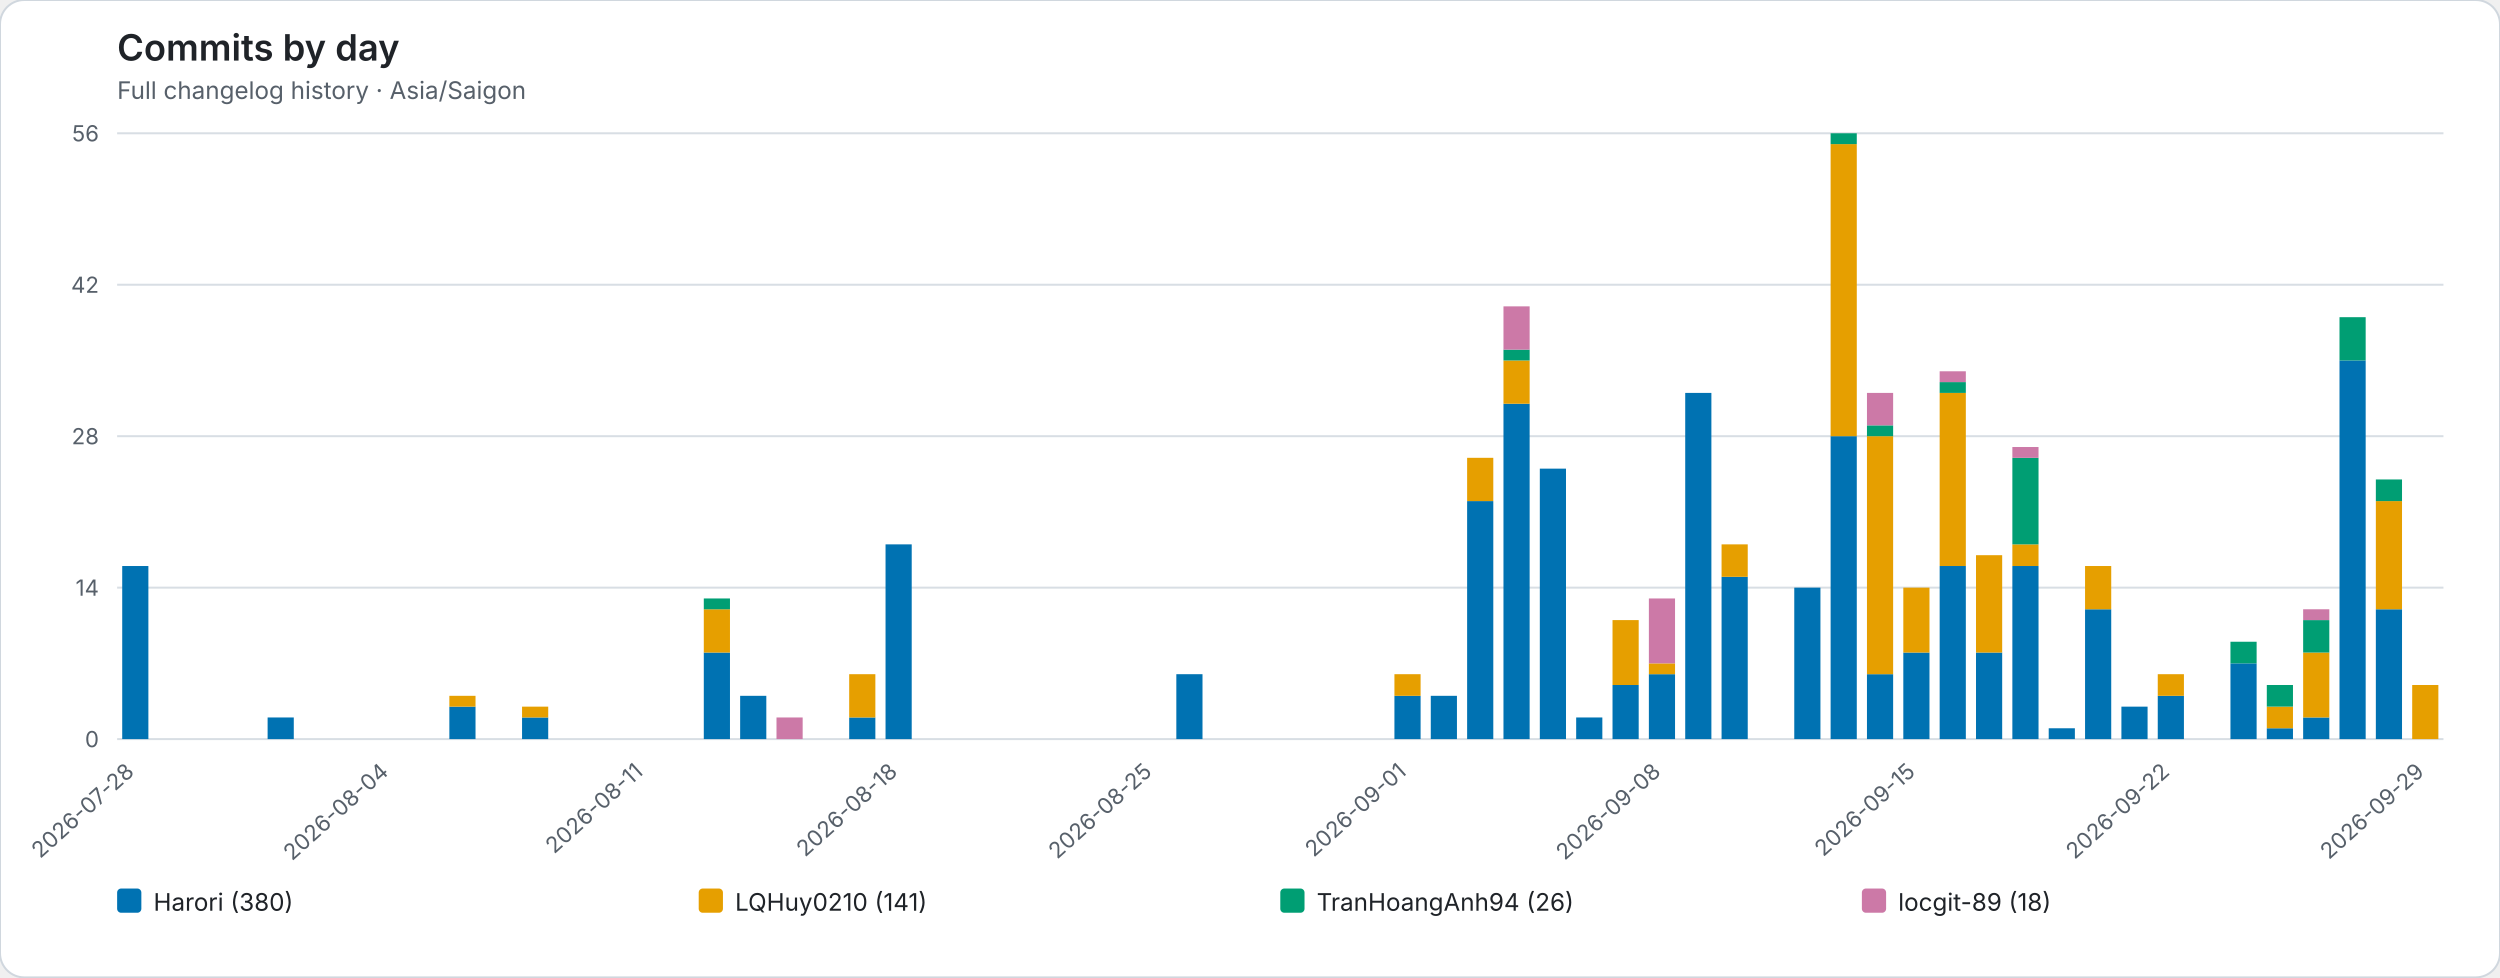
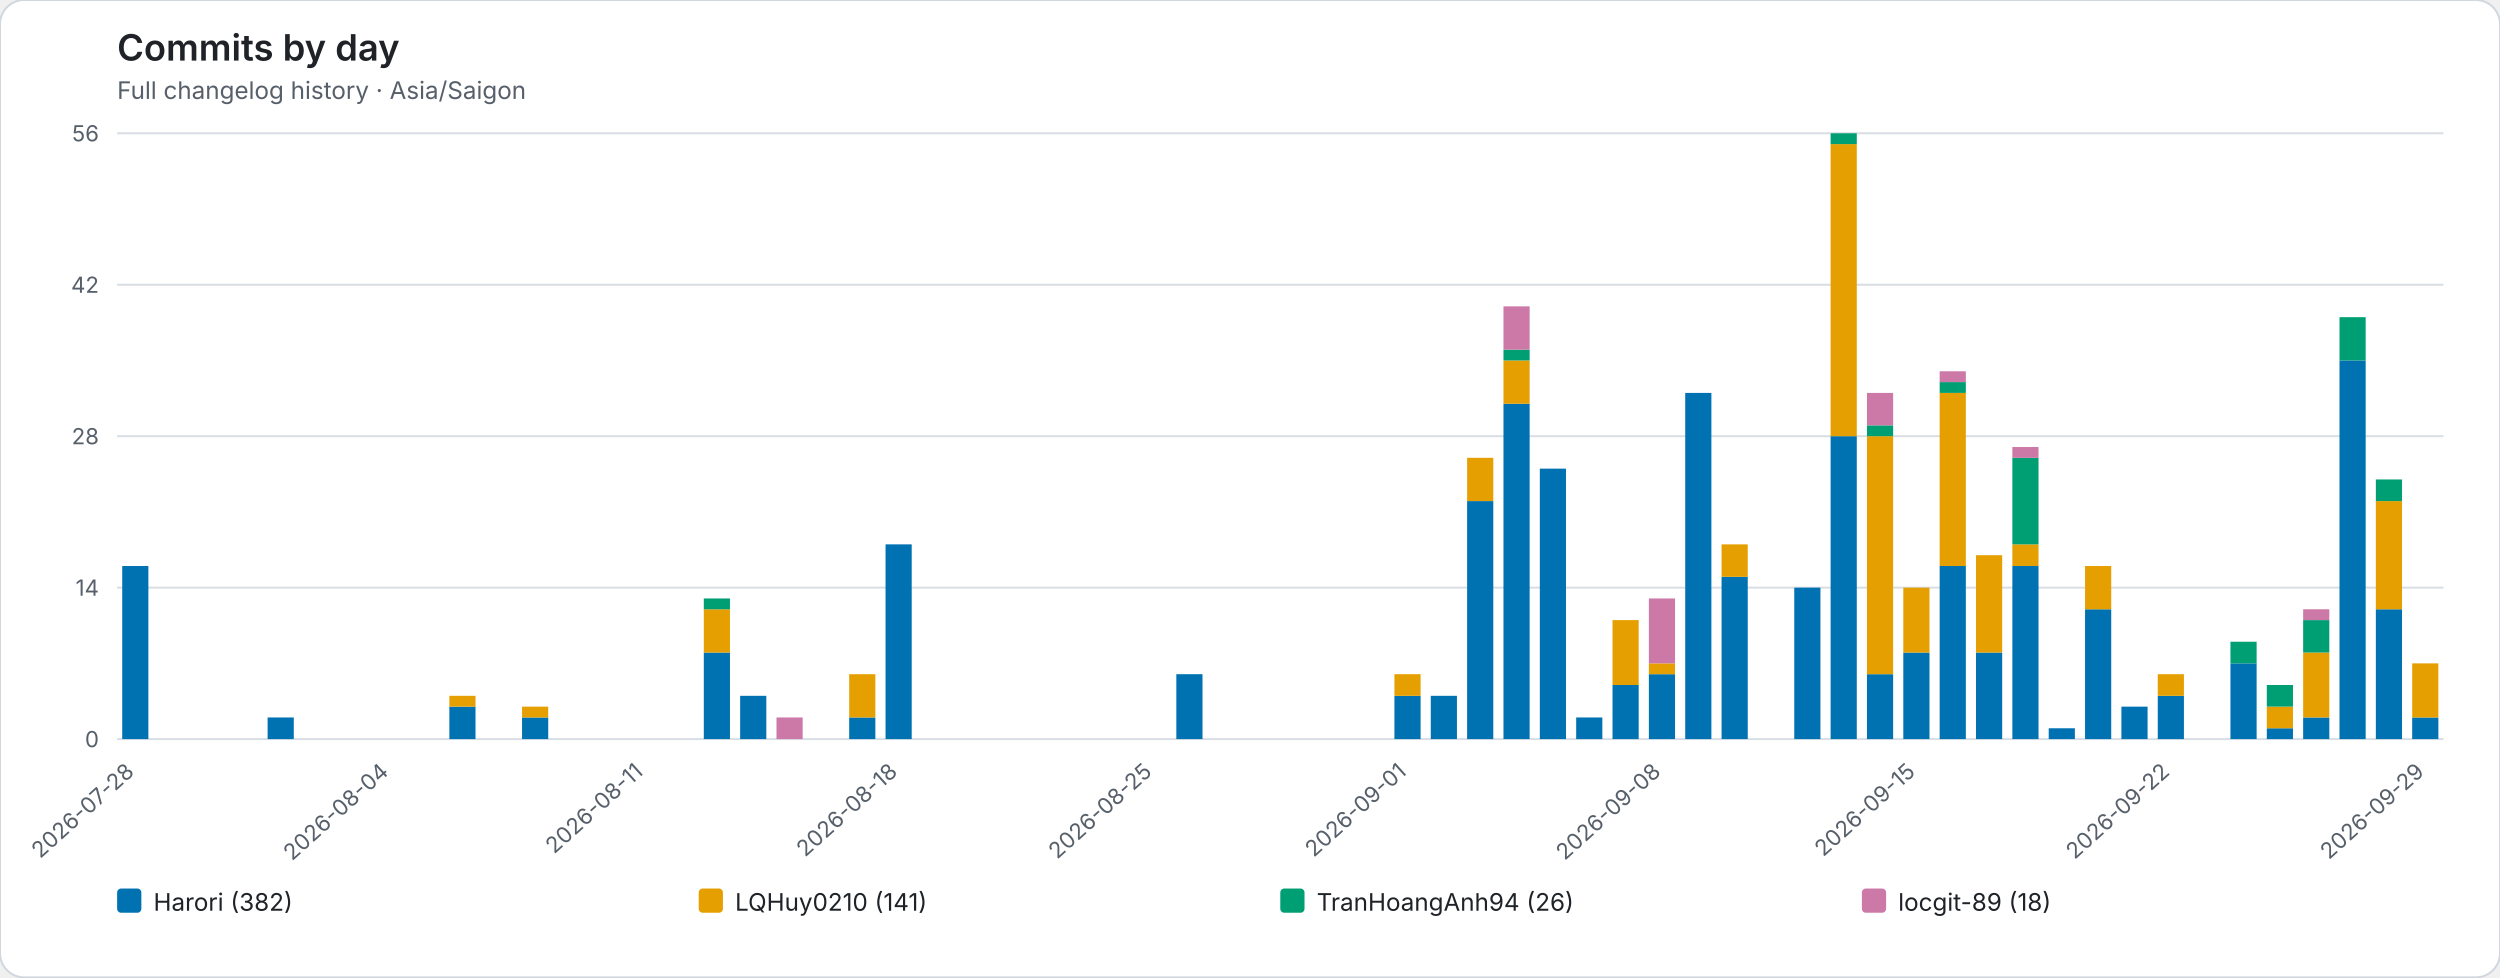
<svg xmlns="http://www.w3.org/2000/svg" role="img" viewBox="0 0 1238 484">
  <rect width="1238" height="484" rx="12" fill="#ffffff" stroke="#d0d7de" />
  <style>text{font-family:system-ui,-apple-system,BlinkMacSystemFont,"Segoe UI",sans-serif}.axis{fill:#57606a;font-size:11px}.heading{fill:#1f2328;font-size:18px;font-weight:600}.subheading{fill:#57606a;font-size:12px}.grid{stroke:#d8dee4;stroke-width:1}.legend{fill:#1f2328;font-size:12px}</style>
  <text class="heading" x="58" y="30">Commits by day</text>
  <text class="subheading" x="58" y="49">Full changelog history · Asia/Saigon</text>
  <line class="grid" x1="58" y1="366.00" x2="1210" y2="366.00" />
  <text class="axis" x="49" y="370.00" text-anchor="end">0</text>
  <line class="grid" x1="58" y1="291.00" x2="1210" y2="291.00" />
  <text class="axis" x="49" y="295.00" text-anchor="end">14</text>
  <line class="grid" x1="58" y1="216.00" x2="1210" y2="216.00" />
  <text class="axis" x="49" y="220.00" text-anchor="end">28</text>
  <line class="grid" x1="58" y1="141.00" x2="1210" y2="141.00" />
  <text class="axis" x="49" y="145.00" text-anchor="end">42</text>
  <line class="grid" x1="58" y1="66.00" x2="1210" y2="66.00" />
  <text class="axis" x="49" y="70.00" text-anchor="end">56</text>
  <g data-date="2026-07-28">
    <rect x="60.52" y="280.29" width="12.96" height="85.71" fill="#0072B2" />
  </g>
  <text class="axis" x="67.00" y="383" text-anchor="end" transform="rotate(-42 67.00 383)">2026-07-28</text>
  <g data-date="2026-07-29">
  </g>
  <g data-date="2026-07-30">
  </g>
  <g data-date="2026-07-31">
  </g>
  <g data-date="2026-08-01">
    <rect x="132.52" y="355.29" width="12.96" height="10.71" fill="#0072B2" />
  </g>
  <g data-date="2026-08-02">
  </g>
  <g data-date="2026-08-03">
  </g>
  <g data-date="2026-08-04">
  </g>
  <text class="axis" x="193.00" y="383" text-anchor="end" transform="rotate(-42 193.00 383)">2026-08-04</text>
  <g data-date="2026-08-05">
  </g>
  <g data-date="2026-08-06">
    <rect x="222.52" y="349.93" width="12.96" height="16.07" fill="#0072B2" />
    <rect x="222.52" y="344.57" width="12.96" height="5.36" fill="#E69F00" />
  </g>
  <g data-date="2026-08-07">
  </g>
  <g data-date="2026-08-08">
    <rect x="258.52" y="355.29" width="12.96" height="10.71" fill="#0072B2" />
    <rect x="258.52" y="349.93" width="12.96" height="5.36" fill="#E69F00" />
  </g>
  <g data-date="2026-08-09">
  </g>
  <g data-date="2026-08-10">
  </g>
  <g data-date="2026-08-11">
  </g>
  <text class="axis" x="319.00" y="383" text-anchor="end" transform="rotate(-42 319.00 383)">2026-08-11</text>
  <g data-date="2026-08-12">
  </g>
  <g data-date="2026-08-13">
    <rect x="348.52" y="323.14" width="12.96" height="42.86" fill="#0072B2" />
    <rect x="348.52" y="301.71" width="12.96" height="21.43" fill="#E69F00" />
    <rect x="348.52" y="296.36" width="12.96" height="5.36" fill="#009E73" />
  </g>
  <g data-date="2026-08-14">
    <rect x="366.52" y="344.57" width="12.96" height="21.43" fill="#0072B2" />
  </g>
  <g data-date="2026-08-15">
    <rect x="384.52" y="355.29" width="12.96" height="10.71" fill="#CC79A7" />
  </g>
  <g data-date="2026-08-16">
  </g>
  <g data-date="2026-08-17">
    <rect x="420.52" y="355.29" width="12.96" height="10.71" fill="#0072B2" />
    <rect x="420.52" y="333.86" width="12.96" height="21.43" fill="#E69F00" />
  </g>
  <g data-date="2026-08-18">
    <rect x="438.52" y="269.57" width="12.96" height="96.43" fill="#0072B2" />
  </g>
  <text class="axis" x="445.00" y="383" text-anchor="end" transform="rotate(-42 445.00 383)">2026-08-18</text>
  <g data-date="2026-08-19">
  </g>
  <g data-date="2026-08-20">
  </g>
  <g data-date="2026-08-21">
  </g>
  <g data-date="2026-08-22">
  </g>
  <g data-date="2026-08-23">
  </g>
  <g data-date="2026-08-24">
  </g>
  <g data-date="2026-08-25">
  </g>
  <text class="axis" x="571.00" y="383" text-anchor="end" transform="rotate(-42 571.00 383)">2026-08-25</text>
  <g data-date="2026-08-26">
    <rect x="582.52" y="333.86" width="12.96" height="32.14" fill="#0072B2" />
  </g>
  <g data-date="2026-08-27">
  </g>
  <g data-date="2026-08-28">
  </g>
  <g data-date="2026-08-29">
  </g>
  <g data-date="2026-08-30">
  </g>
  <g data-date="2026-08-31">
  </g>
  <g data-date="2026-09-01">
    <rect x="690.52" y="344.57" width="12.96" height="21.43" fill="#0072B2" />
    <rect x="690.52" y="333.86" width="12.96" height="10.71" fill="#E69F00" />
  </g>
  <text class="axis" x="697.00" y="383" text-anchor="end" transform="rotate(-42 697.00 383)">2026-09-01</text>
  <g data-date="2026-09-02">
    <rect x="708.52" y="344.57" width="12.96" height="21.43" fill="#0072B2" />
  </g>
  <g data-date="2026-09-03">
    <rect x="726.52" y="248.14" width="12.96" height="117.86" fill="#0072B2" />
    <rect x="726.52" y="226.71" width="12.96" height="21.43" fill="#E69F00" />
  </g>
  <g data-date="2026-09-04">
    <rect x="744.52" y="199.93" width="12.96" height="166.07" fill="#0072B2" />
    <rect x="744.52" y="178.50" width="12.96" height="21.43" fill="#E69F00" />
    <rect x="744.52" y="173.14" width="12.96" height="5.36" fill="#009E73" />
    <rect x="744.52" y="151.71" width="12.96" height="21.43" fill="#CC79A7" />
  </g>
  <g data-date="2026-09-05">
    <rect x="762.52" y="232.07" width="12.96" height="133.93" fill="#0072B2" />
  </g>
  <g data-date="2026-09-06">
    <rect x="780.52" y="355.29" width="12.96" height="10.71" fill="#0072B2" />
  </g>
  <g data-date="2026-09-07">
    <rect x="798.52" y="339.21" width="12.96" height="26.79" fill="#0072B2" />
    <rect x="798.52" y="307.07" width="12.96" height="32.14" fill="#E69F00" />
  </g>
  <g data-date="2026-09-08">
    <rect x="816.52" y="333.86" width="12.96" height="32.14" fill="#0072B2" />
    <rect x="816.52" y="328.50" width="12.96" height="5.36" fill="#E69F00" />
    <rect x="816.52" y="296.36" width="12.96" height="32.14" fill="#CC79A7" />
  </g>
  <text class="axis" x="823.00" y="383" text-anchor="end" transform="rotate(-42 823.00 383)">2026-09-08</text>
  <g data-date="2026-09-09">
    <rect x="834.52" y="194.57" width="12.96" height="171.43" fill="#0072B2" />
  </g>
  <g data-date="2026-09-10">
    <rect x="852.52" y="285.64" width="12.96" height="80.36" fill="#0072B2" />
    <rect x="852.52" y="269.57" width="12.96" height="16.07" fill="#E69F00" />
  </g>
  <g data-date="2026-09-11">
  </g>
  <g data-date="2026-09-12">
    <rect x="888.52" y="291.00" width="12.96" height="75.00" fill="#0072B2" />
  </g>
  <g data-date="2026-09-13">
    <rect x="906.52" y="216.00" width="12.96" height="150.00" fill="#0072B2" />
    <rect x="906.52" y="71.36" width="12.96" height="144.64" fill="#E69F00" />
    <rect x="906.52" y="66.00" width="12.96" height="5.36" fill="#009E73" />
  </g>
  <g data-date="2026-09-14">
    <rect x="924.52" y="333.86" width="12.96" height="32.14" fill="#0072B2" />
    <rect x="924.52" y="216.00" width="12.96" height="117.86" fill="#E69F00" />
    <rect x="924.52" y="210.64" width="12.96" height="5.36" fill="#009E73" />
    <rect x="924.52" y="194.57" width="12.96" height="16.07" fill="#CC79A7" />
  </g>
  <g data-date="2026-09-15">
    <rect x="942.52" y="323.14" width="12.96" height="42.86" fill="#0072B2" />
    <rect x="942.52" y="291.00" width="12.96" height="32.14" fill="#E69F00" />
  </g>
  <text class="axis" x="949.00" y="383" text-anchor="end" transform="rotate(-42 949.00 383)">2026-09-15</text>
  <g data-date="2026-09-16">
    <rect x="960.52" y="280.29" width="12.96" height="85.71" fill="#0072B2" />
    <rect x="960.52" y="194.57" width="12.96" height="85.71" fill="#E69F00" />
    <rect x="960.52" y="189.21" width="12.96" height="5.36" fill="#009E73" />
    <rect x="960.52" y="183.86" width="12.96" height="5.36" fill="#CC79A7" />
  </g>
  <g data-date="2026-09-17">
    <rect x="978.52" y="323.14" width="12.96" height="42.86" fill="#0072B2" />
    <rect x="978.52" y="274.93" width="12.96" height="48.21" fill="#E69F00" />
  </g>
  <g data-date="2026-09-18">
    <rect x="996.52" y="280.29" width="12.96" height="85.71" fill="#0072B2" />
    <rect x="996.52" y="269.57" width="12.96" height="10.71" fill="#E69F00" />
    <rect x="996.52" y="226.71" width="12.96" height="42.86" fill="#009E73" />
    <rect x="996.52" y="221.36" width="12.96" height="5.36" fill="#CC79A7" />
  </g>
  <g data-date="2026-09-19">
    <rect x="1014.52" y="360.64" width="12.96" height="5.36" fill="#0072B2" />
  </g>
  <g data-date="2026-09-20">
    <rect x="1032.52" y="301.71" width="12.96" height="64.29" fill="#0072B2" />
    <rect x="1032.52" y="280.29" width="12.96" height="21.43" fill="#E69F00" />
  </g>
  <g data-date="2026-09-21">
    <rect x="1050.52" y="349.93" width="12.96" height="16.07" fill="#0072B2" />
  </g>
  <g data-date="2026-09-22">
    <rect x="1068.52" y="344.57" width="12.96" height="21.43" fill="#0072B2" />
    <rect x="1068.52" y="333.86" width="12.96" height="10.71" fill="#E69F00" />
  </g>
  <text class="axis" x="1075.00" y="383" text-anchor="end" transform="rotate(-42 1075.00 383)">2026-09-22</text>
  <g data-date="2026-09-23">
  </g>
  <g data-date="2026-09-24">
    <rect x="1104.52" y="328.50" width="12.96" height="37.50" fill="#0072B2" />
    <rect x="1104.52" y="317.79" width="12.96" height="10.71" fill="#009E73" />
  </g>
  <g data-date="2026-09-25">
    <rect x="1122.52" y="360.64" width="12.96" height="5.36" fill="#0072B2" />
    <rect x="1122.52" y="349.93" width="12.96" height="10.71" fill="#E69F00" />
    <rect x="1122.52" y="339.21" width="12.96" height="10.71" fill="#009E73" />
  </g>
  <g data-date="2026-09-26">
    <rect x="1140.52" y="355.29" width="12.96" height="10.71" fill="#0072B2" />
    <rect x="1140.52" y="323.14" width="12.96" height="32.14" fill="#E69F00" />
    <rect x="1140.52" y="307.07" width="12.96" height="16.07" fill="#009E73" />
    <rect x="1140.52" y="301.71" width="12.96" height="5.36" fill="#CC79A7" />
  </g>
  <g data-date="2026-09-27">
    <rect x="1158.52" y="178.50" width="12.96" height="187.50" fill="#0072B2" />
    <rect x="1158.52" y="157.07" width="12.96" height="21.43" fill="#009E73" />
  </g>
  <g data-date="2026-09-28">
    <rect x="1176.52" y="301.71" width="12.96" height="64.29" fill="#0072B2" />
    <rect x="1176.52" y="248.14" width="12.96" height="53.57" fill="#E69F00" />
    <rect x="1176.52" y="237.43" width="12.96" height="10.71" fill="#009E73" />
  </g>
  <g data-date="2026-09-29">
-     <rect x="1194.52" y="339.21" width="12.96" height="26.79" fill="#E69F00" />
+     <rect x="1194.52" y="355.29" width="12.96" height="10.71" fill="#0072B2" />
+     <rect x="1194.52" y="328.50" width="12.96" height="26.79" fill="#E69F00" />
  </g>
  <text class="axis" x="1201.00" y="383" text-anchor="end" transform="rotate(-42 1201.00 383)">2026-09-29</text>
  <rect x="58.00" y="440" width="12" height="12" rx="2" fill="#0072B2" />
-   <text class="legend" x="76.00" y="451">Harori (380)</text>
+   <text class="legend" x="76.00" y="451">Harori (382)</text>
  <rect x="346.00" y="440" width="12" height="12" rx="2" fill="#E69F00" />
  <text class="legend" x="364.00" y="451">LQHuy0210 (141)</text>
  <rect x="634.00" y="440" width="12" height="12" rx="2" fill="#009E73" />
  <text class="legend" x="652.00" y="451">TranHoangAnh94 (26)</text>
  <rect x="922.00" y="440" width="12" height="12" rx="2" fill="#CC79A7" />
  <text class="legend" x="940.00" y="451">locgit-89 (18)</text>
</svg>
